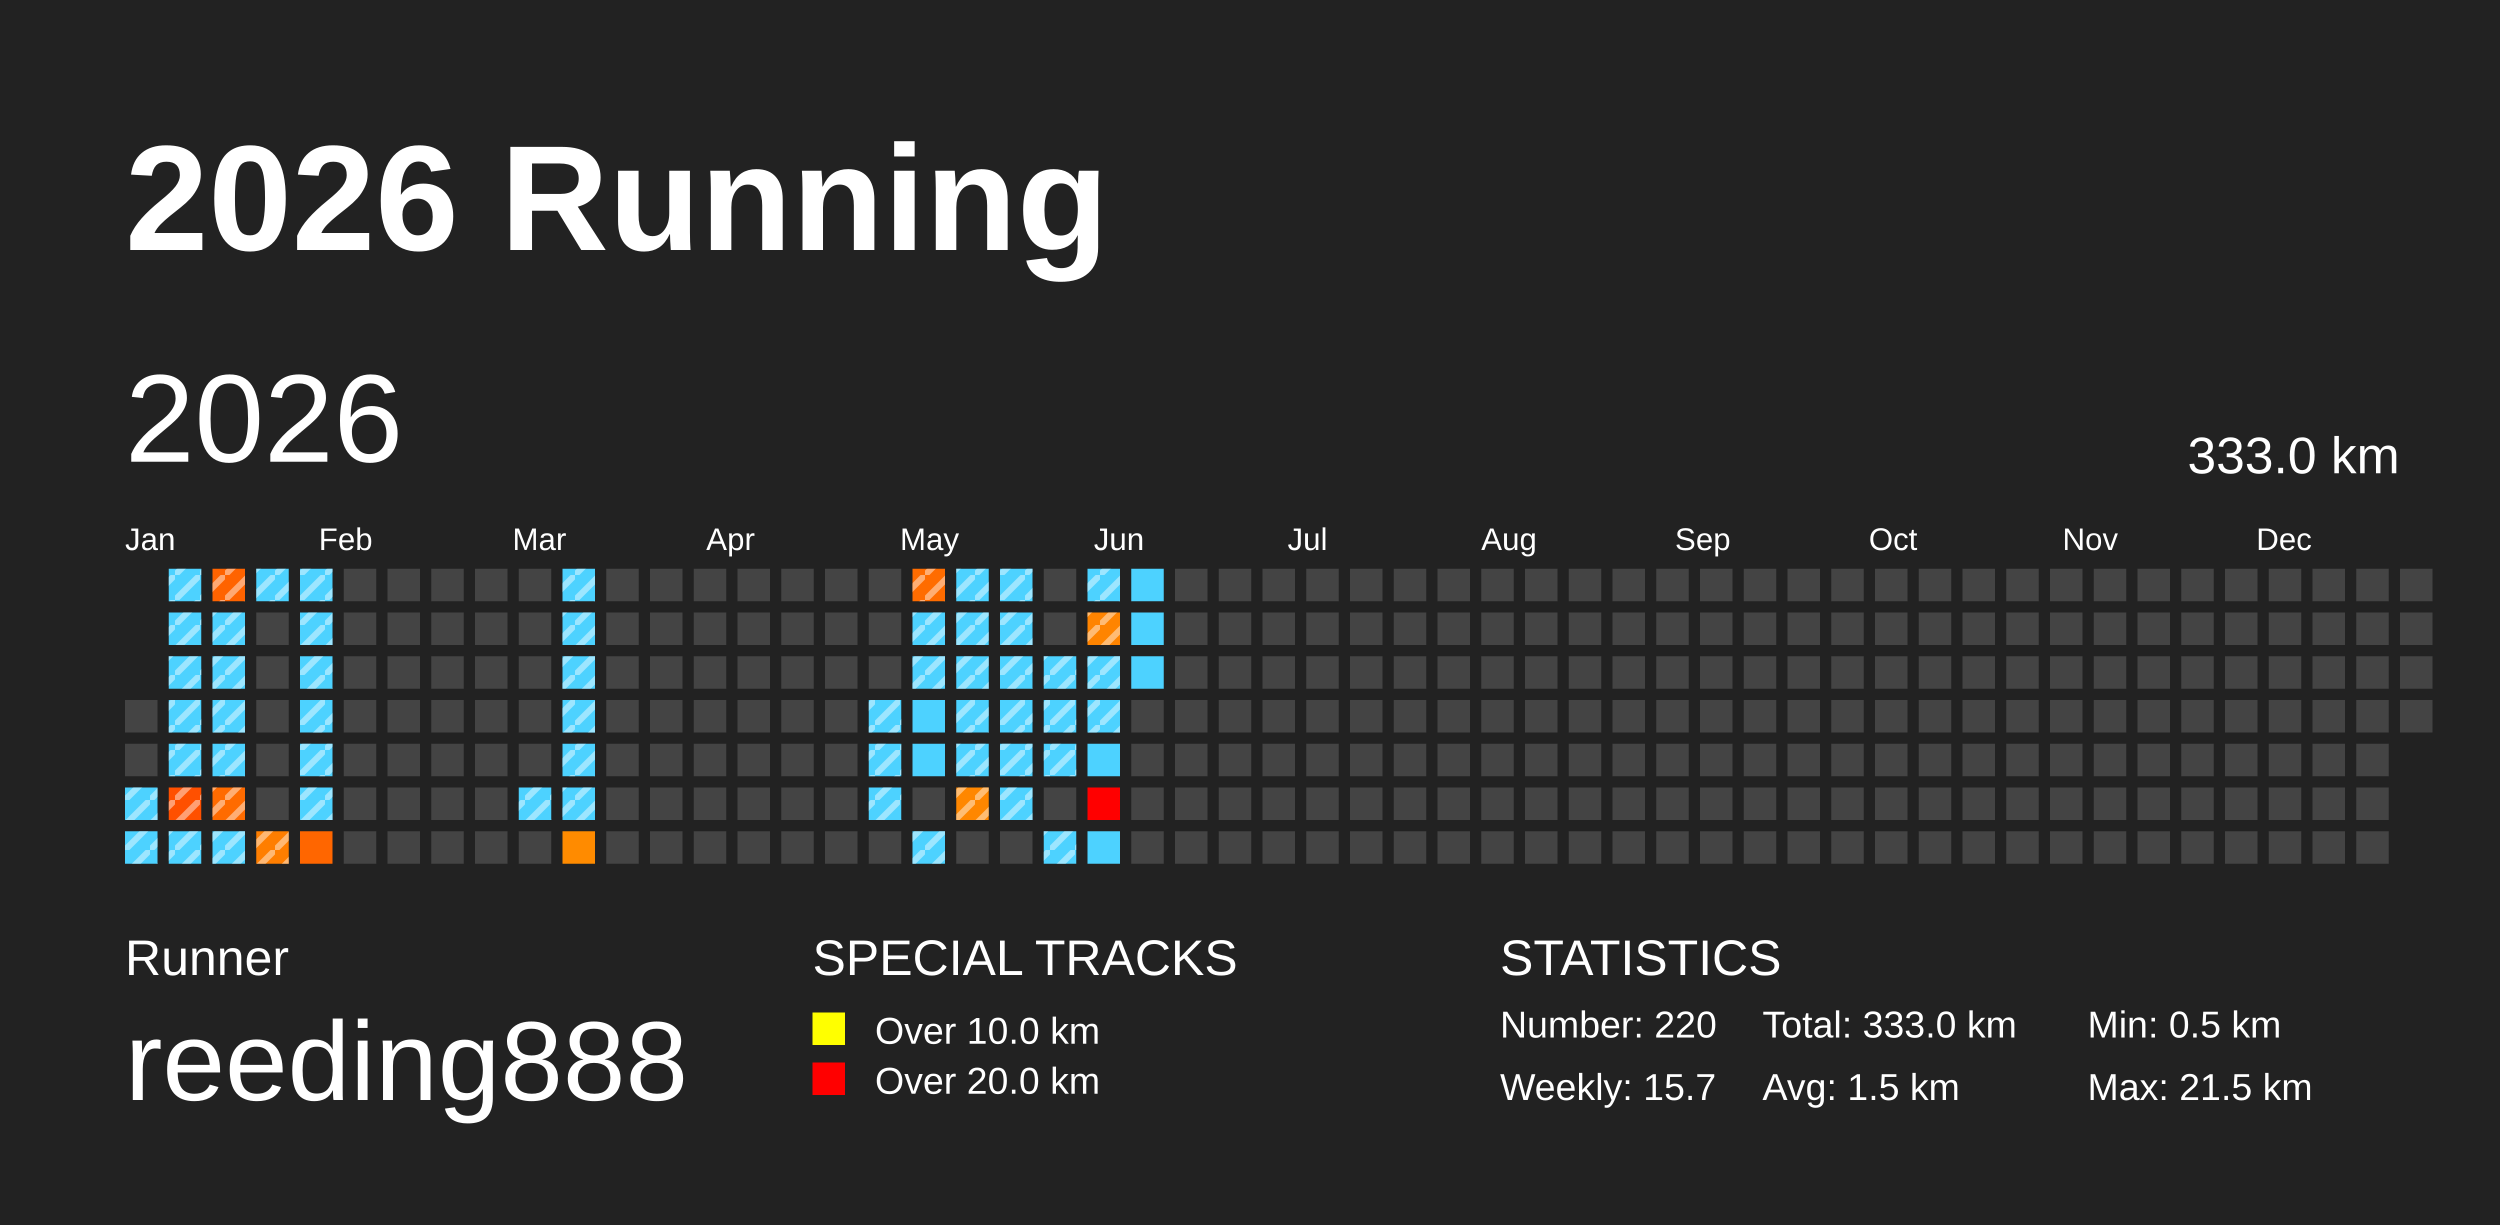
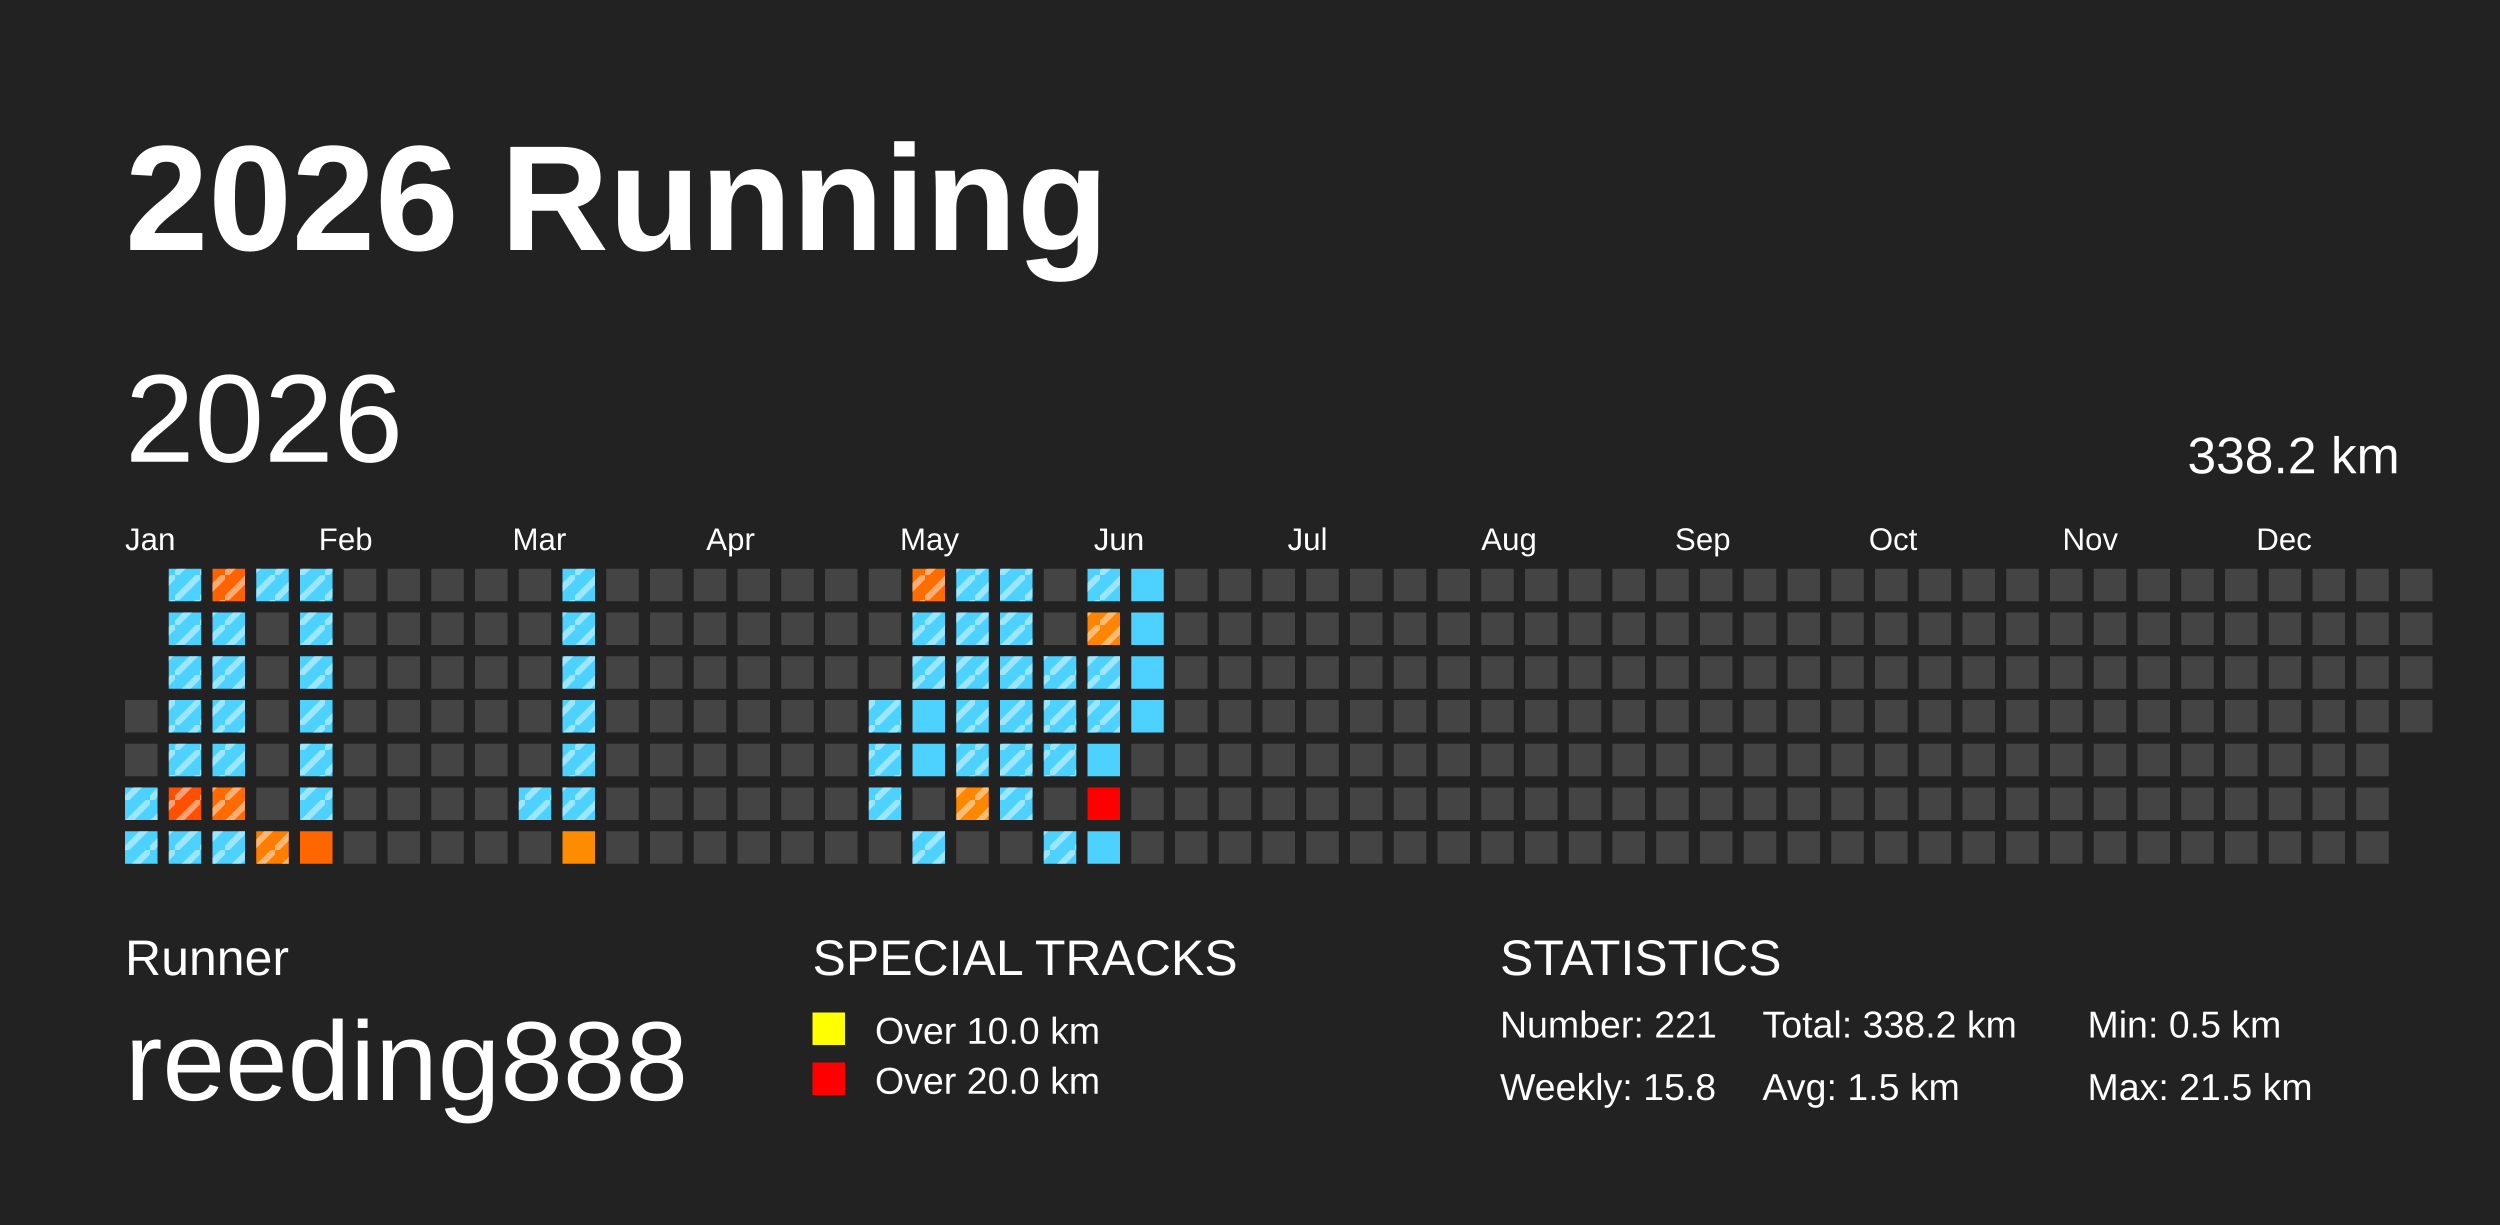
<svg xmlns="http://www.w3.org/2000/svg" baseProfile="full" height="98mm" version="1.1" viewBox="0,0,200,98" width="200mm">
  <defs>
    <pattern height="2" id="indoor-stripe" patternUnits="userSpaceOnUse" width="2">
      <line stroke="white" stroke-opacity="0.45" stroke-width="0.5" x1="0" x2="2" y1="2" y2="0" />
    </pattern>
  </defs>
  <rect fill="#222222" height="98" width="200" x="0" y="0" />
  <text fill="#FFFFFF" style="font-size:12px; font-family:Arial; font-weight:bold;" x="10" y="20">2026 Running</text>
  <text fill="#FFFFFF" style="font-size:4px; font-family:Arial" x="10" y="78">Runner</text>
  <text fill="#FFFFFF" style="font-size:9px; font-family:Arial" x="10" y="88">reeding888</text>
  <text fill="#FFFFFF" style="font-size:4px; font-family:Arial" x="65" y="78">SPECIAL TRACKS</text>
  <rect fill="yellow" height="2.6" width="2.6" x="65" y="81" />
  <text fill="#FFFFFF" style="font-size:3px; font-family:Arial" x="70" y="83.5">Over 10.0 km</text>
  <rect fill="red" height="2.6" width="2.6" x="65" y="85" />
  <text fill="#FFFFFF" style="font-size:3px; font-family:Arial" x="70" y="87.5">Over 20.0 km</text>
  <text fill="#FFFFFF" style="font-size:4px; font-family:Arial" x="120" y="78">STATISTICS</text>
-   <text fill="#FFFFFF" style="font-size:3px; font-family:Arial" x="120" y="83">Number: 220</text>
-   <text fill="#FFFFFF" style="font-size:3px; font-family:Arial" x="120" y="88">Weekly: 15.7</text>
-   <text fill="#FFFFFF" style="font-size:3px; font-family:Arial" x="141" y="83">Total: 333.0 km</text>
+   <text fill="#FFFFFF" style="font-size:3px; font-family:Arial" x="120" y="83">Number: 221</text>
+   <text fill="#FFFFFF" style="font-size:3px; font-family:Arial" x="120" y="88">Weekly: 15.8</text>
+   <text fill="#FFFFFF" style="font-size:3px; font-family:Arial" x="141" y="83">Total: 338.2 km</text>
  <text fill="#FFFFFF" style="font-size:3px; font-family:Arial" x="141" y="88">Avg: 1.5 km</text>
  <text fill="#FFFFFF" style="font-size:3px; font-family:Arial" x="167" y="83">Min: 0.5 km</text>
  <text fill="#FFFFFF" style="font-size:3px; font-family:Arial" x="167" y="88">Max: 21.5 km</text>
  <text dominant-baseline="hanging" fill="#FFFFFF" style="font-size:10.0px; font-family:Arial;" x="10" y="30">2026</text>
-   <text dominant-baseline="hanging" fill="#FFFFFF" style="font-size:4.125px; font-family:Arial;" x="175" y="35">333.0 km</text>
+   <text dominant-baseline="hanging" fill="#FFFFFF" style="font-size:4.125px; font-family:Arial;" x="175" y="35">338.2 km</text>
  <text fill="#FFFFFF" style="font-size:2.5px; font-family:Arial" x="10.0" y="44">Jan</text>
  <text fill="#FFFFFF" style="font-size:2.5px; font-family:Arial" x="25.5" y="44">Feb</text>
  <text fill="#FFFFFF" style="font-size:2.5px; font-family:Arial" x="41.0" y="44">Mar</text>
  <text fill="#FFFFFF" style="font-size:2.5px; font-family:Arial" x="56.5" y="44">Apr</text>
  <text fill="#FFFFFF" style="font-size:2.5px; font-family:Arial" x="72.0" y="44">May</text>
  <text fill="#FFFFFF" style="font-size:2.5px; font-family:Arial" x="87.5" y="44">Jun</text>
  <text fill="#FFFFFF" style="font-size:2.5px; font-family:Arial" x="103.0" y="44">Jul</text>
  <text fill="#FFFFFF" style="font-size:2.5px; font-family:Arial" x="118.5" y="44">Aug</text>
  <text fill="#FFFFFF" style="font-size:2.5px; font-family:Arial" x="134.0" y="44">Sep</text>
  <text fill="#FFFFFF" style="font-size:2.5px; font-family:Arial" x="149.5" y="44">Oct</text>
  <text fill="#FFFFFF" style="font-size:2.5px; font-family:Arial" x="165.0" y="44">Nov</text>
  <text fill="#FFFFFF" style="font-size:2.5px; font-family:Arial" x="180.5" y="44">Dec</text>
  <rect fill="#444444" height="2.6" width="2.6" x="10.0" y="56.0" />
  <rect fill="#444444" height="2.6" width="2.6" x="10.0" y="59.5" />
  <rect fill="#4dd2ff" height="2.6" width="2.6" x="10.0" y="63.0" />
  <rect fill="url(#indoor-stripe)" height="2.6" style="pointer-events: none;" width="2.6" x="10.0" y="63.0" />
  <rect fill="#4dd2ff" height="2.6" width="2.6" x="10.0" y="66.5" />
  <rect fill="url(#indoor-stripe)" height="2.6" style="pointer-events: none;" width="2.6" x="10.0" y="66.5" />
  <rect fill="#4dd2ff" height="2.6" width="2.6" x="13.5" y="45.5" />
  <rect fill="url(#indoor-stripe)" height="2.6" style="pointer-events: none;" width="2.6" x="13.5" y="45.5" />
  <rect fill="#4dd2ff" height="2.6" width="2.6" x="13.5" y="49.0" />
  <rect fill="url(#indoor-stripe)" height="2.6" style="pointer-events: none;" width="2.6" x="13.5" y="49.0" />
  <rect fill="#4dd2ff" height="2.6" width="2.6" x="13.5" y="52.5" />
  <rect fill="url(#indoor-stripe)" height="2.6" style="pointer-events: none;" width="2.6" x="13.5" y="52.5" />
  <rect fill="#4dd2ff" height="2.6" width="2.6" x="13.5" y="56.0" />
  <rect fill="url(#indoor-stripe)" height="2.6" style="pointer-events: none;" width="2.6" x="13.5" y="56.0" />
  <rect fill="#4dd2ff" height="2.6" width="2.6" x="13.5" y="59.5" />
  <rect fill="url(#indoor-stripe)" height="2.6" style="pointer-events: none;" width="2.6" x="13.5" y="59.5" />
  <rect fill="#ff5000" height="2.6" width="2.6" x="13.5" y="63.0" />
  <rect fill="url(#indoor-stripe)" height="2.6" style="pointer-events: none;" width="2.6" x="13.5" y="63.0" />
  <rect fill="#4dd2ff" height="2.6" width="2.6" x="13.5" y="66.5" />
  <rect fill="url(#indoor-stripe)" height="2.6" style="pointer-events: none;" width="2.6" x="13.5" y="66.5" />
  <rect fill="#ff6300" height="2.6" width="2.6" x="17.0" y="45.5" />
  <rect fill="url(#indoor-stripe)" height="2.6" style="pointer-events: none;" width="2.6" x="17.0" y="45.5" />
  <rect fill="#4dd2ff" height="2.6" width="2.6" x="17.0" y="49.0" />
  <rect fill="url(#indoor-stripe)" height="2.6" style="pointer-events: none;" width="2.6" x="17.0" y="49.0" />
  <rect fill="#4dd2ff" height="2.6" width="2.6" x="17.0" y="52.5" />
  <rect fill="url(#indoor-stripe)" height="2.6" style="pointer-events: none;" width="2.6" x="17.0" y="52.5" />
  <rect fill="#4dd2ff" height="2.6" width="2.6" x="17.0" y="56.0" />
  <rect fill="url(#indoor-stripe)" height="2.6" style="pointer-events: none;" width="2.6" x="17.0" y="56.0" />
  <rect fill="#4dd2ff" height="2.6" width="2.6" x="17.0" y="59.5" />
  <rect fill="url(#indoor-stripe)" height="2.6" style="pointer-events: none;" width="2.6" x="17.0" y="59.5" />
  <rect fill="#ff6b00" height="2.6" width="2.6" x="17.0" y="63.0" />
  <rect fill="url(#indoor-stripe)" height="2.6" style="pointer-events: none;" width="2.6" x="17.0" y="63.0" />
  <rect fill="#4dd2ff" height="2.6" width="2.6" x="17.0" y="66.5" />
  <rect fill="url(#indoor-stripe)" height="2.6" style="pointer-events: none;" width="2.6" x="17.0" y="66.5" />
  <rect fill="#4dd2ff" height="2.6" width="2.6" x="20.5" y="45.5" />
  <rect fill="url(#indoor-stripe)" height="2.6" style="pointer-events: none;" width="2.6" x="20.5" y="45.5" />
  <rect fill="#444444" height="2.6" width="2.6" x="20.5" y="49.0" />
  <rect fill="#444444" height="2.6" width="2.6" x="20.5" y="52.5" />
  <rect fill="#444444" height="2.6" width="2.6" x="20.5" y="56.0" />
  <rect fill="#444444" height="2.6" width="2.6" x="20.5" y="59.5" />
  <rect fill="#444444" height="2.6" width="2.6" x="20.5" y="63.0" />
  <rect fill="#ff7e00" height="2.6" width="2.6" x="20.5" y="66.5" />
  <rect fill="url(#indoor-stripe)" height="2.6" style="pointer-events: none;" width="2.6" x="20.5" y="66.5" />
  <rect fill="#4dd2ff" height="2.6" width="2.6" x="24.0" y="45.5" />
  <rect fill="url(#indoor-stripe)" height="2.6" style="pointer-events: none;" width="2.6" x="24.0" y="45.5" />
  <rect fill="#4dd2ff" height="2.6" width="2.6" x="24.0" y="49.0" />
  <rect fill="url(#indoor-stripe)" height="2.6" style="pointer-events: none;" width="2.6" x="24.0" y="49.0" />
  <rect fill="#4dd2ff" height="2.6" width="2.6" x="24.0" y="52.5" />
  <rect fill="url(#indoor-stripe)" height="2.6" style="pointer-events: none;" width="2.6" x="24.0" y="52.5" />
  <rect fill="#4dd2ff" height="2.6" width="2.6" x="24.0" y="56.0" />
  <rect fill="url(#indoor-stripe)" height="2.6" style="pointer-events: none;" width="2.6" x="24.0" y="56.0" />
  <rect fill="#4dd2ff" height="2.6" width="2.6" x="24.0" y="59.5" />
  <rect fill="url(#indoor-stripe)" height="2.6" style="pointer-events: none;" width="2.6" x="24.0" y="59.5" />
  <rect fill="#4dd2ff" height="2.6" width="2.6" x="24.0" y="63.0" />
  <rect fill="url(#indoor-stripe)" height="2.6" style="pointer-events: none;" width="2.6" x="24.0" y="63.0" />
  <rect fill="#ff6600" height="2.6" width="2.6" x="24.0" y="66.5" />
  <rect fill="#444444" height="2.6" width="2.6" x="27.5" y="45.5" />
  <rect fill="#444444" height="2.6" width="2.6" x="27.5" y="49.0" />
  <rect fill="#444444" height="2.6" width="2.6" x="27.5" y="52.5" />
  <rect fill="#444444" height="2.6" width="2.6" x="27.5" y="56.0" />
  <rect fill="#444444" height="2.6" width="2.6" x="27.5" y="59.5" />
  <rect fill="#444444" height="2.6" width="2.6" x="27.5" y="63.0" />
  <rect fill="#444444" height="2.6" width="2.6" x="27.5" y="66.5" />
  <rect fill="#444444" height="2.6" width="2.6" x="31.0" y="45.5" />
  <rect fill="#444444" height="2.6" width="2.6" x="31.0" y="49.0" />
  <rect fill="#444444" height="2.6" width="2.6" x="31.0" y="52.5" />
  <rect fill="#444444" height="2.6" width="2.6" x="31.0" y="56.0" />
  <rect fill="#444444" height="2.6" width="2.6" x="31.0" y="59.5" />
  <rect fill="#444444" height="2.6" width="2.6" x="31.0" y="63.0" />
  <rect fill="#444444" height="2.6" width="2.6" x="31.0" y="66.5" />
  <rect fill="#444444" height="2.6" width="2.6" x="34.5" y="45.5" />
  <rect fill="#444444" height="2.6" width="2.6" x="34.5" y="49.0" />
  <rect fill="#444444" height="2.6" width="2.6" x="34.5" y="52.5" />
  <rect fill="#444444" height="2.6" width="2.6" x="34.5" y="56.0" />
  <rect fill="#444444" height="2.6" width="2.6" x="34.5" y="59.5" />
  <rect fill="#444444" height="2.6" width="2.6" x="34.5" y="63.0" />
  <rect fill="#444444" height="2.6" width="2.6" x="34.5" y="66.5" />
  <rect fill="#444444" height="2.6" width="2.6" x="38.0" y="45.5" />
  <rect fill="#444444" height="2.6" width="2.6" x="38.0" y="49.0" />
  <rect fill="#444444" height="2.6" width="2.6" x="38.0" y="52.5" />
  <rect fill="#444444" height="2.6" width="2.6" x="38.0" y="56.0" />
  <rect fill="#444444" height="2.6" width="2.6" x="38.0" y="59.5" />
  <rect fill="#444444" height="2.6" width="2.6" x="38.0" y="63.0" />
  <rect fill="#444444" height="2.6" width="2.6" x="38.0" y="66.5" />
  <rect fill="#444444" height="2.6" width="2.6" x="41.5" y="45.5" />
  <rect fill="#444444" height="2.6" width="2.6" x="41.5" y="49.0" />
  <rect fill="#444444" height="2.6" width="2.6" x="41.5" y="52.5" />
  <rect fill="#444444" height="2.6" width="2.6" x="41.5" y="56.0" />
  <rect fill="#444444" height="2.6" width="2.6" x="41.5" y="59.5" />
  <rect fill="#4dd2ff" height="2.6" width="2.6" x="41.5" y="63.0" />
  <rect fill="url(#indoor-stripe)" height="2.6" style="pointer-events: none;" width="2.6" x="41.5" y="63.0" />
  <rect fill="#444444" height="2.6" width="2.6" x="41.5" y="66.5" />
  <rect fill="#4dd2ff" height="2.6" width="2.6" x="45.0" y="45.5" />
  <rect fill="url(#indoor-stripe)" height="2.6" style="pointer-events: none;" width="2.6" x="45.0" y="45.5" />
  <rect fill="#4dd2ff" height="2.6" width="2.6" x="45.0" y="49.0" />
  <rect fill="url(#indoor-stripe)" height="2.6" style="pointer-events: none;" width="2.6" x="45.0" y="49.0" />
  <rect fill="#4dd2ff" height="2.6" width="2.6" x="45.0" y="52.5" />
  <rect fill="url(#indoor-stripe)" height="2.6" style="pointer-events: none;" width="2.6" x="45.0" y="52.5" />
  <rect fill="#4dd2ff" height="2.6" width="2.6" x="45.0" y="56.0" />
  <rect fill="url(#indoor-stripe)" height="2.6" style="pointer-events: none;" width="2.6" x="45.0" y="56.0" />
  <rect fill="#4dd2ff" height="2.6" width="2.6" x="45.0" y="59.5" />
  <rect fill="url(#indoor-stripe)" height="2.6" style="pointer-events: none;" width="2.6" x="45.0" y="59.5" />
  <rect fill="#4dd2ff" height="2.6" width="2.6" x="45.0" y="63.0" />
  <rect fill="url(#indoor-stripe)" height="2.6" style="pointer-events: none;" width="2.6" x="45.0" y="63.0" />
  <rect fill="#ff8b00" height="2.6" width="2.6" x="45.0" y="66.5" />
  <rect fill="#444444" height="2.6" width="2.6" x="48.5" y="45.5" />
  <rect fill="#444444" height="2.6" width="2.6" x="48.5" y="49.0" />
  <rect fill="#444444" height="2.6" width="2.6" x="48.5" y="52.5" />
  <rect fill="#444444" height="2.6" width="2.6" x="48.5" y="56.0" />
  <rect fill="#444444" height="2.6" width="2.6" x="48.5" y="59.5" />
  <rect fill="#444444" height="2.6" width="2.6" x="48.5" y="63.0" />
  <rect fill="#444444" height="2.6" width="2.6" x="48.5" y="66.5" />
  <rect fill="#444444" height="2.6" width="2.6" x="52.0" y="45.5" />
  <rect fill="#444444" height="2.6" width="2.6" x="52.0" y="49.0" />
  <rect fill="#444444" height="2.6" width="2.6" x="52.0" y="52.5" />
  <rect fill="#444444" height="2.6" width="2.6" x="52.0" y="56.0" />
  <rect fill="#444444" height="2.6" width="2.6" x="52.0" y="59.5" />
  <rect fill="#444444" height="2.6" width="2.6" x="52.0" y="63.0" />
  <rect fill="#444444" height="2.6" width="2.6" x="52.0" y="66.5" />
  <rect fill="#444444" height="2.6" width="2.6" x="55.5" y="45.5" />
  <rect fill="#444444" height="2.6" width="2.6" x="55.5" y="49.0" />
  <rect fill="#444444" height="2.6" width="2.6" x="55.5" y="52.5" />
  <rect fill="#444444" height="2.6" width="2.6" x="55.5" y="56.0" />
  <rect fill="#444444" height="2.6" width="2.6" x="55.5" y="59.5" />
  <rect fill="#444444" height="2.6" width="2.6" x="55.5" y="63.0" />
  <rect fill="#444444" height="2.6" width="2.6" x="55.5" y="66.5" />
  <rect fill="#444444" height="2.6" width="2.6" x="59.0" y="45.5" />
  <rect fill="#444444" height="2.6" width="2.6" x="59.0" y="49.0" />
  <rect fill="#444444" height="2.6" width="2.6" x="59.0" y="52.5" />
  <rect fill="#444444" height="2.6" width="2.6" x="59.0" y="56.0" />
  <rect fill="#444444" height="2.6" width="2.6" x="59.0" y="59.5" />
  <rect fill="#444444" height="2.6" width="2.6" x="59.0" y="63.0" />
  <rect fill="#444444" height="2.6" width="2.6" x="59.0" y="66.5" />
  <rect fill="#444444" height="2.6" width="2.6" x="62.5" y="45.5" />
  <rect fill="#444444" height="2.6" width="2.6" x="62.5" y="49.0" />
  <rect fill="#444444" height="2.6" width="2.6" x="62.5" y="52.5" />
  <rect fill="#444444" height="2.6" width="2.6" x="62.5" y="56.0" />
  <rect fill="#444444" height="2.6" width="2.6" x="62.5" y="59.5" />
  <rect fill="#444444" height="2.6" width="2.6" x="62.5" y="63.0" />
  <rect fill="#444444" height="2.6" width="2.6" x="62.5" y="66.5" />
  <rect fill="#444444" height="2.6" width="2.6" x="66.0" y="45.5" />
  <rect fill="#444444" height="2.6" width="2.6" x="66.0" y="49.0" />
  <rect fill="#444444" height="2.6" width="2.6" x="66.0" y="52.5" />
  <rect fill="#444444" height="2.6" width="2.6" x="66.0" y="56.0" />
  <rect fill="#444444" height="2.6" width="2.6" x="66.0" y="59.5" />
  <rect fill="#444444" height="2.6" width="2.6" x="66.0" y="63.0" />
  <rect fill="#444444" height="2.6" width="2.6" x="66.0" y="66.5" />
  <rect fill="#444444" height="2.6" width="2.6" x="69.5" y="45.5" />
  <rect fill="#444444" height="2.6" width="2.6" x="69.5" y="49.0" />
  <rect fill="#444444" height="2.6" width="2.6" x="69.5" y="52.5" />
  <rect fill="#4dd2ff" height="2.6" width="2.6" x="69.5" y="56.0" />
  <rect fill="url(#indoor-stripe)" height="2.6" style="pointer-events: none;" width="2.6" x="69.5" y="56.0" />
  <rect fill="#4dd2ff" height="2.6" width="2.6" x="69.5" y="59.5" />
  <rect fill="url(#indoor-stripe)" height="2.6" style="pointer-events: none;" width="2.6" x="69.5" y="59.5" />
  <rect fill="#4dd2ff" height="2.6" width="2.6" x="69.5" y="63.0" />
  <rect fill="url(#indoor-stripe)" height="2.6" style="pointer-events: none;" width="2.6" x="69.5" y="63.0" />
  <rect fill="#444444" height="2.6" width="2.6" x="69.5" y="66.5" />
  <rect fill="#ff6c00" height="2.6" width="2.6" x="73.0" y="45.5" />
  <rect fill="url(#indoor-stripe)" height="2.6" style="pointer-events: none;" width="2.6" x="73.0" y="45.5" />
  <rect fill="#4dd2ff" height="2.6" width="2.6" x="73.0" y="49.0" />
  <rect fill="url(#indoor-stripe)" height="2.6" style="pointer-events: none;" width="2.6" x="73.0" y="49.0" />
  <rect fill="#4dd2ff" height="2.6" width="2.6" x="73.0" y="52.5" />
  <rect fill="url(#indoor-stripe)" height="2.6" style="pointer-events: none;" width="2.6" x="73.0" y="52.5" />
  <rect fill="#4dd2ff" height="2.6" width="2.6" x="73.0" y="56.0" />
  <rect fill="#4dd2ff" height="2.6" width="2.6" x="73.0" y="59.5" />
  <rect fill="#444444" height="2.6" width="2.6" x="73.0" y="63.0" />
  <rect fill="#4dd2ff" height="2.6" width="2.6" x="73.0" y="66.5" />
  <rect fill="url(#indoor-stripe)" height="2.6" style="pointer-events: none;" width="2.6" x="73.0" y="66.5" />
  <rect fill="#4dd2ff" height="2.6" width="2.6" x="76.5" y="45.5" />
  <rect fill="url(#indoor-stripe)" height="2.6" style="pointer-events: none;" width="2.6" x="76.5" y="45.5" />
  <rect fill="#4dd2ff" height="2.6" width="2.6" x="76.5" y="49.0" />
  <rect fill="url(#indoor-stripe)" height="2.6" style="pointer-events: none;" width="2.6" x="76.5" y="49.0" />
  <rect fill="#4dd2ff" height="2.6" width="2.6" x="76.5" y="52.5" />
  <rect fill="url(#indoor-stripe)" height="2.6" style="pointer-events: none;" width="2.6" x="76.5" y="52.5" />
  <rect fill="#4dd2ff" height="2.6" width="2.6" x="76.5" y="56.0" />
  <rect fill="url(#indoor-stripe)" height="2.6" style="pointer-events: none;" width="2.6" x="76.5" y="56.0" />
  <rect fill="#4dd2ff" height="2.6" width="2.6" x="76.5" y="59.5" />
  <rect fill="url(#indoor-stripe)" height="2.6" style="pointer-events: none;" width="2.6" x="76.5" y="59.5" />
  <rect fill="#ff8700" height="2.6" width="2.6" x="76.5" y="63.0" />
  <rect fill="url(#indoor-stripe)" height="2.6" style="pointer-events: none;" width="2.6" x="76.5" y="63.0" />
  <rect fill="#444444" height="2.6" width="2.6" x="76.5" y="66.5" />
  <rect fill="#4dd2ff" height="2.6" width="2.6" x="80.0" y="45.5" />
  <rect fill="url(#indoor-stripe)" height="2.6" style="pointer-events: none;" width="2.6" x="80.0" y="45.5" />
  <rect fill="#4dd2ff" height="2.6" width="2.6" x="80.0" y="49.0" />
  <rect fill="url(#indoor-stripe)" height="2.6" style="pointer-events: none;" width="2.6" x="80.0" y="49.0" />
  <rect fill="#4dd2ff" height="2.6" width="2.6" x="80.0" y="52.5" />
  <rect fill="url(#indoor-stripe)" height="2.6" style="pointer-events: none;" width="2.6" x="80.0" y="52.5" />
  <rect fill="#4dd2ff" height="2.6" width="2.6" x="80.0" y="56.0" />
  <rect fill="url(#indoor-stripe)" height="2.6" style="pointer-events: none;" width="2.6" x="80.0" y="56.0" />
  <rect fill="#4dd2ff" height="2.6" width="2.6" x="80.0" y="59.5" />
  <rect fill="url(#indoor-stripe)" height="2.6" style="pointer-events: none;" width="2.6" x="80.0" y="59.5" />
  <rect fill="#4dd2ff" height="2.6" width="2.6" x="80.0" y="63.0" />
  <rect fill="url(#indoor-stripe)" height="2.6" style="pointer-events: none;" width="2.6" x="80.0" y="63.0" />
  <rect fill="#444444" height="2.6" width="2.6" x="80.0" y="66.5" />
  <rect fill="#444444" height="2.6" width="2.6" x="83.5" y="45.5" />
  <rect fill="#444444" height="2.6" width="2.6" x="83.5" y="49.0" />
  <rect fill="#4dd2ff" height="2.6" width="2.6" x="83.5" y="52.5" />
  <rect fill="url(#indoor-stripe)" height="2.6" style="pointer-events: none;" width="2.6" x="83.5" y="52.5" />
  <rect fill="#4dd2ff" height="2.6" width="2.6" x="83.5" y="56.0" />
  <rect fill="url(#indoor-stripe)" height="2.6" style="pointer-events: none;" width="2.6" x="83.5" y="56.0" />
  <rect fill="#4dd2ff" height="2.6" width="2.6" x="83.5" y="59.5" />
  <rect fill="url(#indoor-stripe)" height="2.6" style="pointer-events: none;" width="2.6" x="83.5" y="59.5" />
  <rect fill="#444444" height="2.6" width="2.6" x="83.5" y="63.0" />
  <rect fill="#4dd2ff" height="2.6" width="2.6" x="83.5" y="66.5" />
  <rect fill="url(#indoor-stripe)" height="2.6" style="pointer-events: none;" width="2.6" x="83.5" y="66.5" />
  <rect fill="#4dd2ff" height="2.6" width="2.6" x="87.0" y="45.5" />
  <rect fill="url(#indoor-stripe)" height="2.6" style="pointer-events: none;" width="2.6" x="87.0" y="45.5" />
  <rect fill="#ff8400" height="2.6" width="2.6" x="87.0" y="49.0" />
  <rect fill="url(#indoor-stripe)" height="2.6" style="pointer-events: none;" width="2.6" x="87.0" y="49.0" />
  <rect fill="#4dd2ff" height="2.6" width="2.6" x="87.0" y="52.5" />
  <rect fill="url(#indoor-stripe)" height="2.6" style="pointer-events: none;" width="2.6" x="87.0" y="52.5" />
  <rect fill="#4dd2ff" height="2.6" width="2.6" x="87.0" y="56.0" />
  <rect fill="url(#indoor-stripe)" height="2.6" style="pointer-events: none;" width="2.6" x="87.0" y="56.0" />
  <rect fill="#4dd2ff" height="2.6" width="2.6" x="87.0" y="59.5" />
  <rect fill="red" height="2.6" width="2.6" x="87.0" y="63.0" />
  <rect fill="#4dd2ff" height="2.6" width="2.6" x="87.0" y="66.5" />
  <rect fill="#4dd2ff" height="2.6" width="2.6" x="90.5" y="45.5" />
  <rect fill="#4dd2ff" height="2.6" width="2.6" x="90.5" y="49.0" />
  <rect fill="#4dd2ff" height="2.6" width="2.6" x="90.5" y="52.5" />
-   <rect fill="#444444" height="2.6" width="2.6" x="90.5" y="56.0" />
+   <rect fill="#4dd2ff" height="2.6" width="2.6" x="90.5" y="56.0" />
  <rect fill="#444444" height="2.6" width="2.6" x="90.5" y="59.5" />
  <rect fill="#444444" height="2.6" width="2.6" x="90.5" y="63.0" />
  <rect fill="#444444" height="2.6" width="2.6" x="90.5" y="66.5" />
  <rect fill="#444444" height="2.6" width="2.6" x="94.0" y="45.5" />
  <rect fill="#444444" height="2.6" width="2.6" x="94.0" y="49.0" />
  <rect fill="#444444" height="2.6" width="2.6" x="94.0" y="52.5" />
  <rect fill="#444444" height="2.6" width="2.6" x="94.0" y="56.0" />
  <rect fill="#444444" height="2.6" width="2.6" x="94.0" y="59.5" />
  <rect fill="#444444" height="2.6" width="2.6" x="94.0" y="63.0" />
  <rect fill="#444444" height="2.6" width="2.6" x="94.0" y="66.5" />
  <rect fill="#444444" height="2.6" width="2.6" x="97.5" y="45.5" />
  <rect fill="#444444" height="2.6" width="2.6" x="97.5" y="49.0" />
  <rect fill="#444444" height="2.6" width="2.6" x="97.5" y="52.5" />
  <rect fill="#444444" height="2.6" width="2.6" x="97.5" y="56.0" />
  <rect fill="#444444" height="2.6" width="2.6" x="97.5" y="59.5" />
  <rect fill="#444444" height="2.6" width="2.6" x="97.5" y="63.0" />
  <rect fill="#444444" height="2.6" width="2.6" x="97.5" y="66.5" />
  <rect fill="#444444" height="2.6" width="2.6" x="101.0" y="45.5" />
  <rect fill="#444444" height="2.6" width="2.6" x="101.0" y="49.0" />
  <rect fill="#444444" height="2.6" width="2.6" x="101.0" y="52.5" />
  <rect fill="#444444" height="2.6" width="2.6" x="101.0" y="56.0" />
  <rect fill="#444444" height="2.6" width="2.6" x="101.0" y="59.5" />
  <rect fill="#444444" height="2.6" width="2.6" x="101.0" y="63.0" />
  <rect fill="#444444" height="2.6" width="2.6" x="101.0" y="66.5" />
  <rect fill="#444444" height="2.6" width="2.6" x="104.5" y="45.5" />
  <rect fill="#444444" height="2.6" width="2.6" x="104.5" y="49.0" />
  <rect fill="#444444" height="2.6" width="2.6" x="104.5" y="52.5" />
  <rect fill="#444444" height="2.6" width="2.6" x="104.5" y="56.0" />
  <rect fill="#444444" height="2.6" width="2.6" x="104.5" y="59.5" />
  <rect fill="#444444" height="2.6" width="2.6" x="104.5" y="63.0" />
  <rect fill="#444444" height="2.6" width="2.6" x="104.5" y="66.5" />
  <rect fill="#444444" height="2.6" width="2.6" x="108.0" y="45.5" />
  <rect fill="#444444" height="2.6" width="2.6" x="108.0" y="49.0" />
  <rect fill="#444444" height="2.6" width="2.6" x="108.0" y="52.5" />
  <rect fill="#444444" height="2.6" width="2.6" x="108.0" y="56.0" />
  <rect fill="#444444" height="2.6" width="2.6" x="108.0" y="59.5" />
  <rect fill="#444444" height="2.6" width="2.6" x="108.0" y="63.0" />
  <rect fill="#444444" height="2.6" width="2.6" x="108.0" y="66.5" />
  <rect fill="#444444" height="2.6" width="2.6" x="111.5" y="45.5" />
  <rect fill="#444444" height="2.6" width="2.6" x="111.5" y="49.0" />
  <rect fill="#444444" height="2.6" width="2.6" x="111.5" y="52.5" />
  <rect fill="#444444" height="2.6" width="2.6" x="111.5" y="56.0" />
  <rect fill="#444444" height="2.6" width="2.6" x="111.5" y="59.5" />
  <rect fill="#444444" height="2.6" width="2.6" x="111.5" y="63.0" />
  <rect fill="#444444" height="2.6" width="2.6" x="111.5" y="66.5" />
  <rect fill="#444444" height="2.6" width="2.6" x="115.0" y="45.5" />
  <rect fill="#444444" height="2.6" width="2.6" x="115.0" y="49.0" />
  <rect fill="#444444" height="2.6" width="2.6" x="115.0" y="52.5" />
  <rect fill="#444444" height="2.6" width="2.6" x="115.0" y="56.0" />
  <rect fill="#444444" height="2.6" width="2.6" x="115.0" y="59.5" />
  <rect fill="#444444" height="2.6" width="2.6" x="115.0" y="63.0" />
  <rect fill="#444444" height="2.6" width="2.6" x="115.0" y="66.5" />
  <rect fill="#444444" height="2.6" width="2.6" x="118.5" y="45.5" />
  <rect fill="#444444" height="2.6" width="2.6" x="118.5" y="49.0" />
  <rect fill="#444444" height="2.6" width="2.6" x="118.5" y="52.5" />
  <rect fill="#444444" height="2.6" width="2.6" x="118.5" y="56.0" />
  <rect fill="#444444" height="2.6" width="2.6" x="118.5" y="59.5" />
  <rect fill="#444444" height="2.6" width="2.6" x="118.5" y="63.0" />
  <rect fill="#444444" height="2.6" width="2.6" x="118.5" y="66.5" />
  <rect fill="#444444" height="2.6" width="2.6" x="122.0" y="45.5" />
  <rect fill="#444444" height="2.6" width="2.6" x="122.0" y="49.0" />
  <rect fill="#444444" height="2.6" width="2.6" x="122.0" y="52.5" />
  <rect fill="#444444" height="2.6" width="2.6" x="122.0" y="56.0" />
  <rect fill="#444444" height="2.6" width="2.6" x="122.0" y="59.5" />
  <rect fill="#444444" height="2.6" width="2.6" x="122.0" y="63.0" />
  <rect fill="#444444" height="2.6" width="2.6" x="122.0" y="66.5" />
  <rect fill="#444444" height="2.6" width="2.6" x="125.5" y="45.5" />
  <rect fill="#444444" height="2.6" width="2.6" x="125.5" y="49.0" />
  <rect fill="#444444" height="2.6" width="2.6" x="125.5" y="52.5" />
  <rect fill="#444444" height="2.6" width="2.6" x="125.5" y="56.0" />
  <rect fill="#444444" height="2.6" width="2.6" x="125.5" y="59.5" />
  <rect fill="#444444" height="2.6" width="2.6" x="125.5" y="63.0" />
  <rect fill="#444444" height="2.6" width="2.6" x="125.5" y="66.5" />
  <rect fill="#444444" height="2.6" width="2.6" x="129.0" y="45.5" />
  <rect fill="#444444" height="2.6" width="2.6" x="129.0" y="49.0" />
  <rect fill="#444444" height="2.6" width="2.6" x="129.0" y="52.5" />
  <rect fill="#444444" height="2.6" width="2.6" x="129.0" y="56.0" />
  <rect fill="#444444" height="2.6" width="2.6" x="129.0" y="59.5" />
  <rect fill="#444444" height="2.6" width="2.6" x="129.0" y="63.0" />
  <rect fill="#444444" height="2.6" width="2.6" x="129.0" y="66.5" />
  <rect fill="#444444" height="2.6" width="2.6" x="132.5" y="45.5" />
  <rect fill="#444444" height="2.6" width="2.6" x="132.5" y="49.0" />
  <rect fill="#444444" height="2.6" width="2.6" x="132.5" y="52.5" />
  <rect fill="#444444" height="2.6" width="2.6" x="132.5" y="56.0" />
  <rect fill="#444444" height="2.6" width="2.6" x="132.5" y="59.5" />
  <rect fill="#444444" height="2.6" width="2.6" x="132.5" y="63.0" />
  <rect fill="#444444" height="2.6" width="2.6" x="132.5" y="66.5" />
  <rect fill="#444444" height="2.6" width="2.6" x="136.0" y="45.5" />
  <rect fill="#444444" height="2.6" width="2.6" x="136.0" y="49.0" />
  <rect fill="#444444" height="2.6" width="2.6" x="136.0" y="52.5" />
  <rect fill="#444444" height="2.6" width="2.6" x="136.0" y="56.0" />
  <rect fill="#444444" height="2.6" width="2.6" x="136.0" y="59.5" />
  <rect fill="#444444" height="2.6" width="2.6" x="136.0" y="63.0" />
  <rect fill="#444444" height="2.6" width="2.6" x="136.0" y="66.5" />
  <rect fill="#444444" height="2.6" width="2.6" x="139.5" y="45.5" />
  <rect fill="#444444" height="2.6" width="2.6" x="139.5" y="49.0" />
  <rect fill="#444444" height="2.6" width="2.6" x="139.5" y="52.5" />
  <rect fill="#444444" height="2.6" width="2.6" x="139.5" y="56.0" />
  <rect fill="#444444" height="2.6" width="2.6" x="139.5" y="59.5" />
  <rect fill="#444444" height="2.6" width="2.6" x="139.5" y="63.0" />
  <rect fill="#444444" height="2.6" width="2.6" x="139.5" y="66.5" />
  <rect fill="#444444" height="2.6" width="2.6" x="143.0" y="45.5" />
  <rect fill="#444444" height="2.6" width="2.6" x="143.0" y="49.0" />
  <rect fill="#444444" height="2.6" width="2.6" x="143.0" y="52.5" />
  <rect fill="#444444" height="2.6" width="2.6" x="143.0" y="56.0" />
  <rect fill="#444444" height="2.6" width="2.6" x="143.0" y="59.5" />
  <rect fill="#444444" height="2.6" width="2.6" x="143.0" y="63.0" />
  <rect fill="#444444" height="2.6" width="2.6" x="143.0" y="66.5" />
  <rect fill="#444444" height="2.6" width="2.6" x="146.5" y="45.5" />
  <rect fill="#444444" height="2.6" width="2.6" x="146.5" y="49.0" />
  <rect fill="#444444" height="2.6" width="2.6" x="146.5" y="52.5" />
  <rect fill="#444444" height="2.6" width="2.6" x="146.5" y="56.0" />
  <rect fill="#444444" height="2.6" width="2.6" x="146.5" y="59.5" />
  <rect fill="#444444" height="2.6" width="2.6" x="146.5" y="63.0" />
  <rect fill="#444444" height="2.6" width="2.6" x="146.5" y="66.5" />
  <rect fill="#444444" height="2.6" width="2.6" x="150.0" y="45.5" />
  <rect fill="#444444" height="2.6" width="2.6" x="150.0" y="49.0" />
  <rect fill="#444444" height="2.6" width="2.6" x="150.0" y="52.5" />
  <rect fill="#444444" height="2.6" width="2.6" x="150.0" y="56.0" />
  <rect fill="#444444" height="2.6" width="2.6" x="150.0" y="59.5" />
  <rect fill="#444444" height="2.6" width="2.6" x="150.0" y="63.0" />
  <rect fill="#444444" height="2.6" width="2.6" x="150.0" y="66.5" />
  <rect fill="#444444" height="2.6" width="2.6" x="153.5" y="45.5" />
  <rect fill="#444444" height="2.6" width="2.6" x="153.5" y="49.0" />
  <rect fill="#444444" height="2.6" width="2.6" x="153.5" y="52.5" />
  <rect fill="#444444" height="2.6" width="2.6" x="153.5" y="56.0" />
  <rect fill="#444444" height="2.6" width="2.6" x="153.5" y="59.5" />
  <rect fill="#444444" height="2.6" width="2.6" x="153.5" y="63.0" />
  <rect fill="#444444" height="2.6" width="2.6" x="153.5" y="66.5" />
  <rect fill="#444444" height="2.6" width="2.6" x="157.0" y="45.5" />
  <rect fill="#444444" height="2.6" width="2.6" x="157.0" y="49.0" />
  <rect fill="#444444" height="2.6" width="2.6" x="157.0" y="52.5" />
  <rect fill="#444444" height="2.6" width="2.6" x="157.0" y="56.0" />
  <rect fill="#444444" height="2.6" width="2.6" x="157.0" y="59.5" />
  <rect fill="#444444" height="2.6" width="2.6" x="157.0" y="63.0" />
  <rect fill="#444444" height="2.6" width="2.6" x="157.0" y="66.5" />
  <rect fill="#444444" height="2.6" width="2.6" x="160.5" y="45.5" />
  <rect fill="#444444" height="2.6" width="2.6" x="160.5" y="49.0" />
  <rect fill="#444444" height="2.6" width="2.6" x="160.5" y="52.5" />
  <rect fill="#444444" height="2.6" width="2.6" x="160.5" y="56.0" />
  <rect fill="#444444" height="2.6" width="2.6" x="160.5" y="59.5" />
  <rect fill="#444444" height="2.6" width="2.6" x="160.5" y="63.0" />
  <rect fill="#444444" height="2.6" width="2.6" x="160.5" y="66.5" />
  <rect fill="#444444" height="2.6" width="2.6" x="164.0" y="45.5" />
  <rect fill="#444444" height="2.6" width="2.6" x="164.0" y="49.0" />
  <rect fill="#444444" height="2.6" width="2.6" x="164.0" y="52.5" />
  <rect fill="#444444" height="2.6" width="2.6" x="164.0" y="56.0" />
  <rect fill="#444444" height="2.6" width="2.6" x="164.0" y="59.5" />
  <rect fill="#444444" height="2.6" width="2.6" x="164.0" y="63.0" />
  <rect fill="#444444" height="2.6" width="2.6" x="164.0" y="66.5" />
  <rect fill="#444444" height="2.6" width="2.6" x="167.5" y="45.5" />
  <rect fill="#444444" height="2.6" width="2.6" x="167.5" y="49.0" />
  <rect fill="#444444" height="2.6" width="2.6" x="167.5" y="52.5" />
  <rect fill="#444444" height="2.6" width="2.6" x="167.5" y="56.0" />
  <rect fill="#444444" height="2.6" width="2.6" x="167.5" y="59.5" />
  <rect fill="#444444" height="2.6" width="2.6" x="167.5" y="63.0" />
  <rect fill="#444444" height="2.6" width="2.6" x="167.5" y="66.5" />
  <rect fill="#444444" height="2.6" width="2.6" x="171.0" y="45.5" />
  <rect fill="#444444" height="2.6" width="2.6" x="171.0" y="49.0" />
  <rect fill="#444444" height="2.6" width="2.6" x="171.0" y="52.5" />
  <rect fill="#444444" height="2.6" width="2.6" x="171.0" y="56.0" />
  <rect fill="#444444" height="2.6" width="2.6" x="171.0" y="59.5" />
  <rect fill="#444444" height="2.6" width="2.6" x="171.0" y="63.0" />
  <rect fill="#444444" height="2.6" width="2.6" x="171.0" y="66.5" />
  <rect fill="#444444" height="2.6" width="2.6" x="174.5" y="45.5" />
  <rect fill="#444444" height="2.6" width="2.6" x="174.5" y="49.0" />
  <rect fill="#444444" height="2.6" width="2.6" x="174.5" y="52.5" />
  <rect fill="#444444" height="2.6" width="2.6" x="174.5" y="56.0" />
  <rect fill="#444444" height="2.6" width="2.6" x="174.5" y="59.5" />
  <rect fill="#444444" height="2.6" width="2.6" x="174.5" y="63.0" />
  <rect fill="#444444" height="2.6" width="2.6" x="174.5" y="66.5" />
  <rect fill="#444444" height="2.6" width="2.6" x="178.0" y="45.5" />
  <rect fill="#444444" height="2.6" width="2.6" x="178.0" y="49.0" />
  <rect fill="#444444" height="2.6" width="2.6" x="178.0" y="52.5" />
  <rect fill="#444444" height="2.6" width="2.6" x="178.0" y="56.0" />
  <rect fill="#444444" height="2.6" width="2.6" x="178.0" y="59.5" />
  <rect fill="#444444" height="2.6" width="2.6" x="178.0" y="63.0" />
  <rect fill="#444444" height="2.6" width="2.6" x="178.0" y="66.5" />
  <rect fill="#444444" height="2.6" width="2.6" x="181.5" y="45.5" />
  <rect fill="#444444" height="2.6" width="2.6" x="181.5" y="49.0" />
  <rect fill="#444444" height="2.6" width="2.6" x="181.5" y="52.5" />
  <rect fill="#444444" height="2.6" width="2.6" x="181.5" y="56.0" />
  <rect fill="#444444" height="2.6" width="2.6" x="181.5" y="59.5" />
  <rect fill="#444444" height="2.6" width="2.6" x="181.5" y="63.0" />
  <rect fill="#444444" height="2.6" width="2.6" x="181.5" y="66.5" />
  <rect fill="#444444" height="2.6" width="2.6" x="185.0" y="45.5" />
  <rect fill="#444444" height="2.6" width="2.6" x="185.0" y="49.0" />
  <rect fill="#444444" height="2.6" width="2.6" x="185.0" y="52.5" />
  <rect fill="#444444" height="2.6" width="2.6" x="185.0" y="56.0" />
  <rect fill="#444444" height="2.6" width="2.6" x="185.0" y="59.5" />
  <rect fill="#444444" height="2.6" width="2.6" x="185.0" y="63.0" />
  <rect fill="#444444" height="2.6" width="2.6" x="185.0" y="66.5" />
  <rect fill="#444444" height="2.6" width="2.6" x="188.5" y="45.5" />
  <rect fill="#444444" height="2.6" width="2.6" x="188.5" y="49.0" />
  <rect fill="#444444" height="2.6" width="2.6" x="188.5" y="52.5" />
  <rect fill="#444444" height="2.6" width="2.6" x="188.5" y="56.0" />
  <rect fill="#444444" height="2.6" width="2.6" x="188.5" y="59.5" />
  <rect fill="#444444" height="2.6" width="2.6" x="188.5" y="63.0" />
  <rect fill="#444444" height="2.6" width="2.6" x="188.5" y="66.5" />
  <rect fill="#444444" height="2.6" width="2.6" x="192.0" y="45.5" />
  <rect fill="#444444" height="2.6" width="2.6" x="192.0" y="49.0" />
  <rect fill="#444444" height="2.6" width="2.6" x="192.0" y="52.5" />
  <rect fill="#444444" height="2.6" width="2.6" x="192.0" y="56.0" />
</svg>
